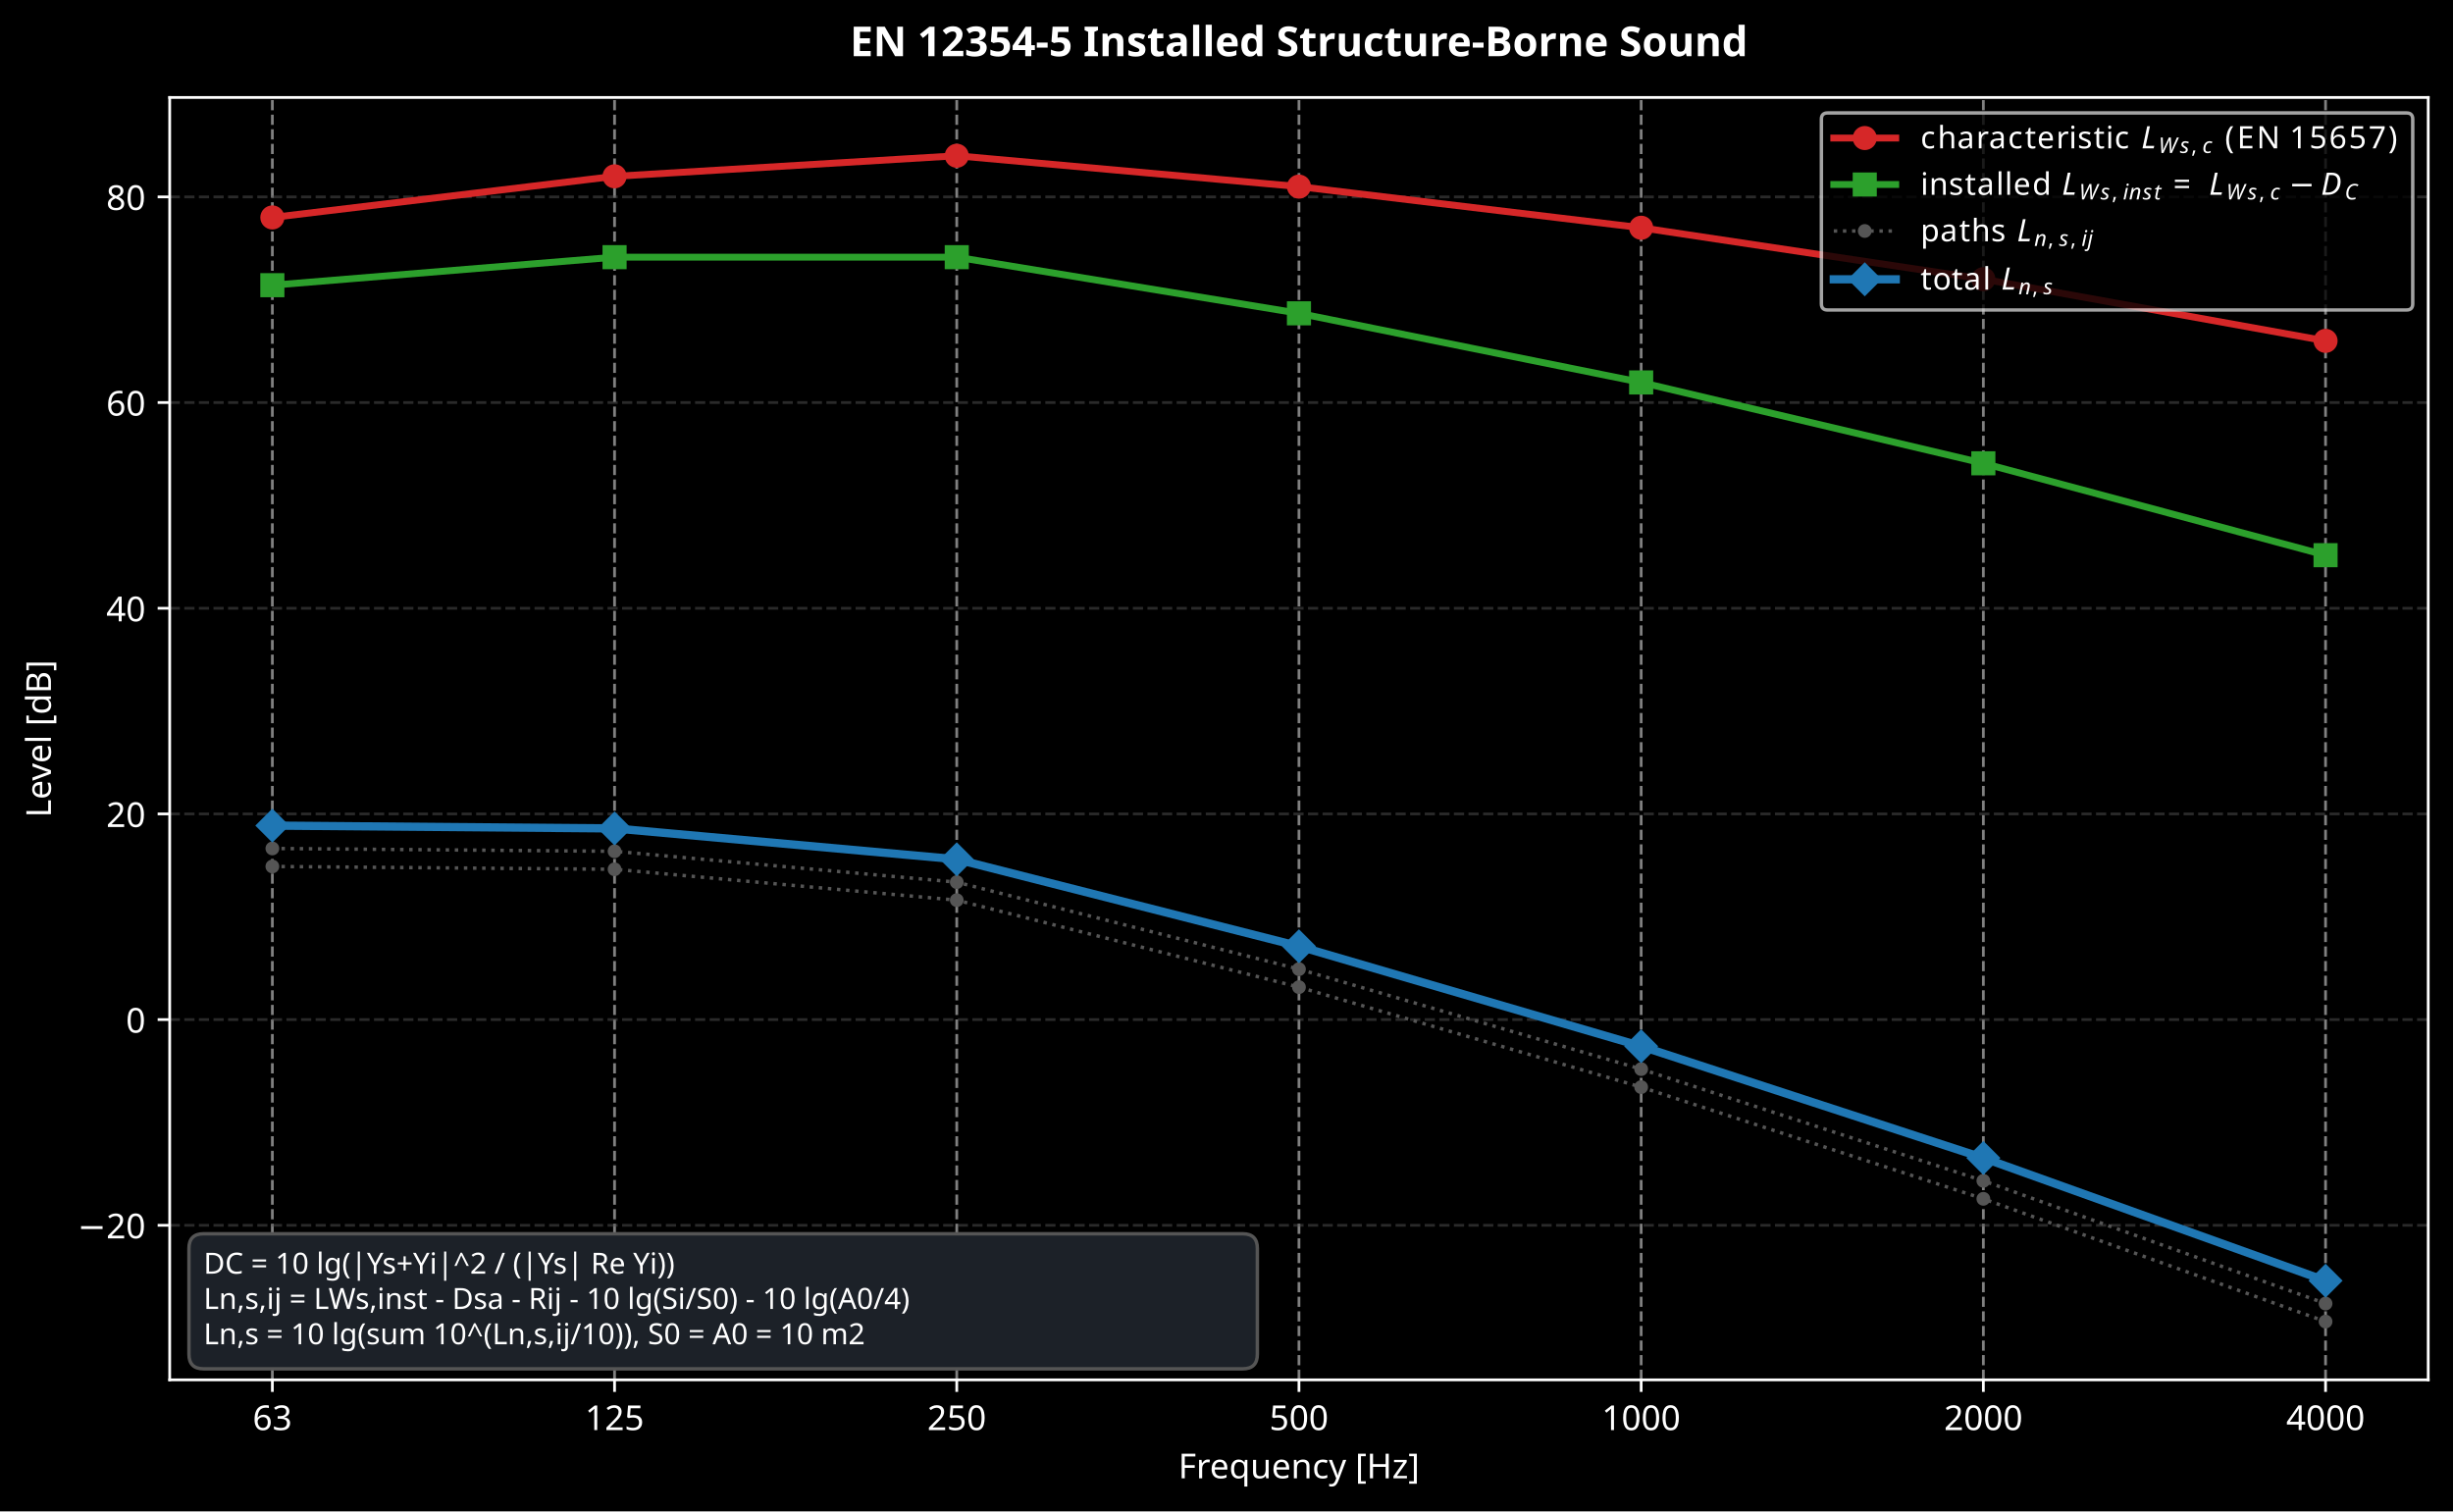
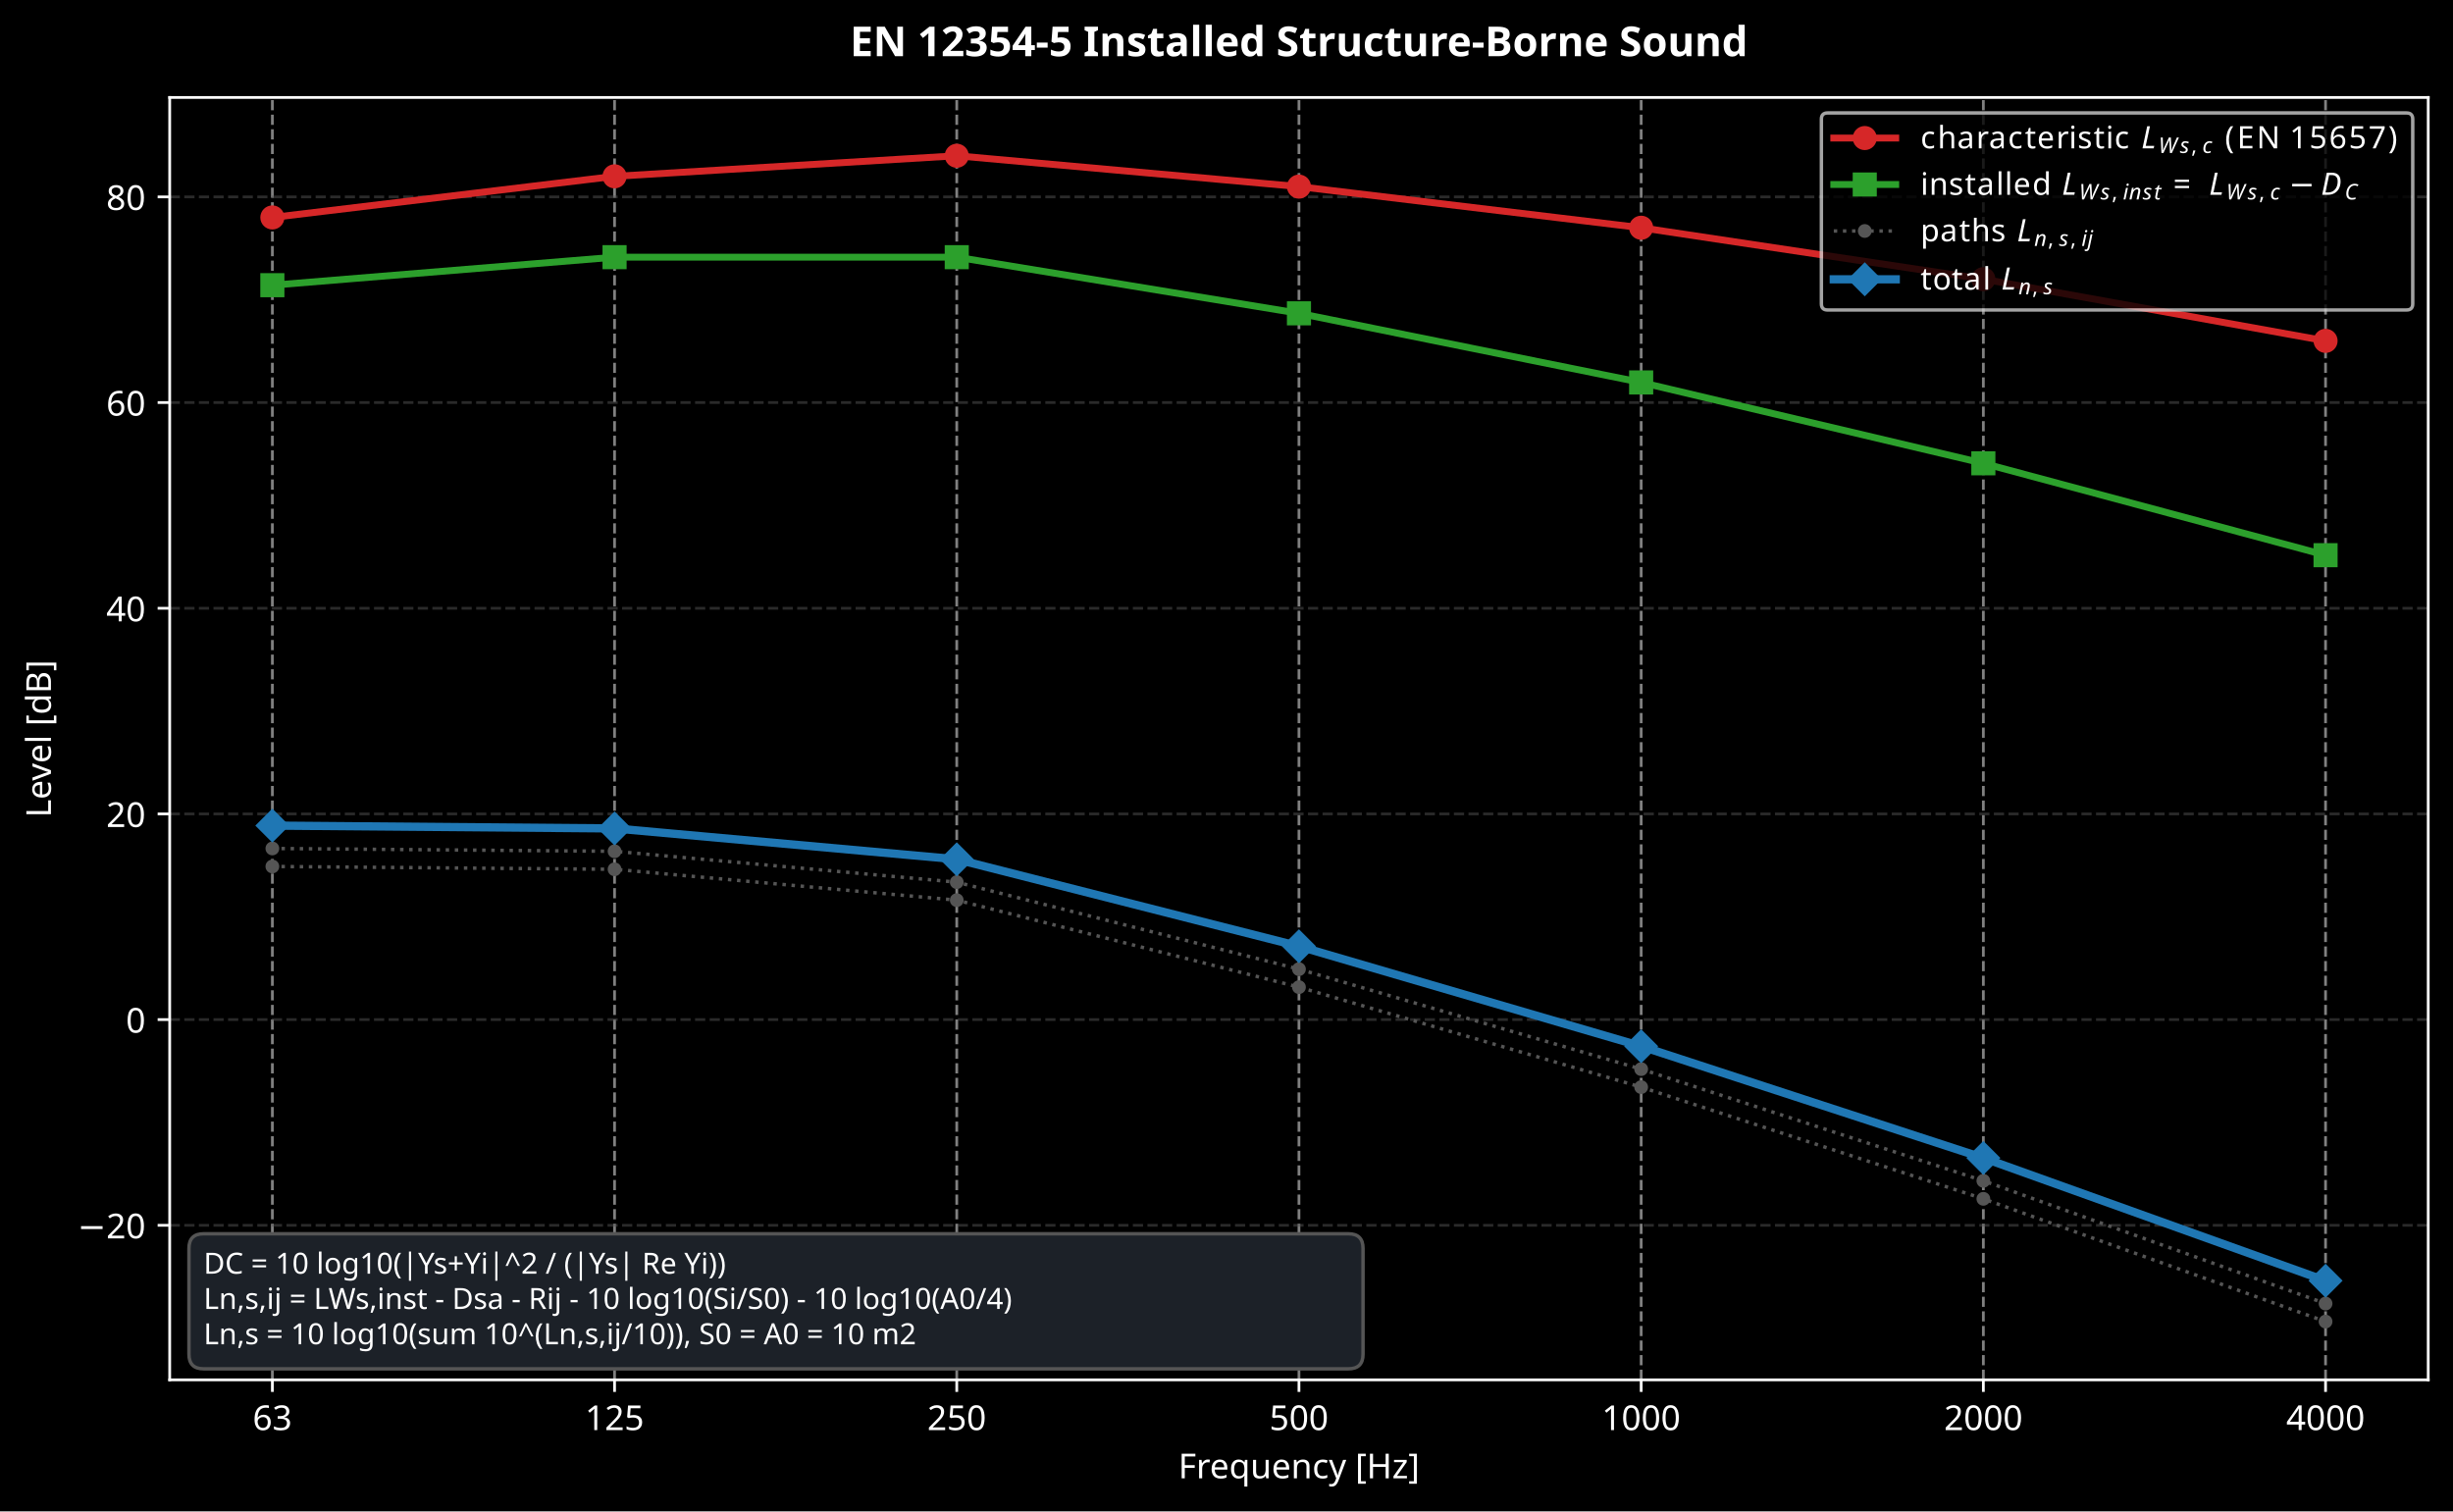
<svg xmlns="http://www.w3.org/2000/svg" xmlns:xlink="http://www.w3.org/1999/xlink" width="712.703pt" height="439.117pt" viewBox="0 0 712.703 439.117" version="1.1">
  <defs>
    <style type="text/css">*{stroke-linejoin: round; stroke-linecap: butt}</style>
  </defs>
  <g id="figure_1">
    <g id="patch_1">
      <path d="M 0 439.117  L 712.703 439.117  L 712.703 0  L 0 0  z " />
    </g>
    <g id="axes_1">
      <g id="patch_2">
        <path d="M 49.305 400.916  L 705.503 400.916  L 705.503 28.318  L 49.305 28.318  z " />
      </g>
      <g id="matplotlib.axis_1">
        <g id="xtick_1">
          <g id="line2d_1">
            <path d="M 79.133 400.916  L 79.133 28.318  " clip-path="url(#p5253ba61f9)" style="fill: none; stroke-dasharray: 2.96,1.28; stroke-dashoffset: 0; stroke: #ffffff; stroke-opacity: 0.5; stroke-width: 0.8" />
          </g>
          <g id="line2d_2">
            <defs>
              <path id="m8d14ee1197" d="M 0 0  L 0 3.5  " style="stroke: #ffffff; stroke-width: 0.8" />
            </defs>
            <g>
              <use xlink:href="#m8d14ee1197" x="79.133" y="400.916" style="fill: #ffffff; stroke: #ffffff; stroke-width: 0.8" />
            </g>
          </g>
          <g id="text_1">
            <text style="font-size: 10px; font-family: sans-serif; text-anchor: middle; fill: #ffffff" x="79.133" y="415.513" transform="rotate(-0 79.13263 415.5134)">63</text>
          </g>
        </g>
        <g id="xtick_2">
          <g id="line2d_3">
            <path d="M 178.557 400.916  L 178.557 28.318  " clip-path="url(#p5253ba61f9)" style="fill: none; stroke-dasharray: 2.96,1.28; stroke-dashoffset: 0; stroke: #ffffff; stroke-opacity: 0.5; stroke-width: 0.8" />
          </g>
          <g id="line2d_4">
            <g>
              <use xlink:href="#m8d14ee1197" x="178.557" y="400.916" style="fill: #ffffff; stroke: #ffffff; stroke-width: 0.8" />
            </g>
          </g>
          <g id="text_2">
            <text style="font-size: 10px; font-family: sans-serif; text-anchor: middle; fill: #ffffff" x="178.557" y="415.513" transform="rotate(-0 178.5565 415.5134)">125</text>
          </g>
        </g>
        <g id="xtick_3">
          <g id="line2d_5">
            <path d="M 277.98 400.916  L 277.98 28.318  " clip-path="url(#p5253ba61f9)" style="fill: none; stroke-dasharray: 2.96,1.28; stroke-dashoffset: 0; stroke: #ffffff; stroke-opacity: 0.5; stroke-width: 0.8" />
          </g>
          <g id="line2d_6">
            <g>
              <use xlink:href="#m8d14ee1197" x="277.98" y="400.916" style="fill: #ffffff; stroke: #ffffff; stroke-width: 0.8" />
            </g>
          </g>
          <g id="text_3">
            <text style="font-size: 10px; font-family: sans-serif; text-anchor: middle; fill: #ffffff" x="277.98" y="415.513" transform="rotate(-0 277.9804 415.5134)">250</text>
          </g>
        </g>
        <g id="xtick_4">
          <g id="line2d_7">
            <path d="M 377.404 400.916  L 377.404 28.318  " clip-path="url(#p5253ba61f9)" style="fill: none; stroke-dasharray: 2.96,1.28; stroke-dashoffset: 0; stroke: #ffffff; stroke-opacity: 0.5; stroke-width: 0.8" />
          </g>
          <g id="line2d_8">
            <g>
              <use xlink:href="#m8d14ee1197" x="377.404" y="400.916" style="fill: #ffffff; stroke: #ffffff; stroke-width: 0.8" />
            </g>
          </g>
          <g id="text_4">
            <text style="font-size: 10px; font-family: sans-serif; text-anchor: middle; fill: #ffffff" x="377.404" y="415.513" transform="rotate(-0 377.4043 415.5134)">500</text>
          </g>
        </g>
        <g id="xtick_5">
          <g id="line2d_9">
            <path d="M 476.828 400.916  L 476.828 28.318  " clip-path="url(#p5253ba61f9)" style="fill: none; stroke-dasharray: 2.96,1.28; stroke-dashoffset: 0; stroke: #ffffff; stroke-opacity: 0.5; stroke-width: 0.8" />
          </g>
          <g id="line2d_10">
            <g>
              <use xlink:href="#m8d14ee1197" x="476.828" y="400.916" style="fill: #ffffff; stroke: #ffffff; stroke-width: 0.8" />
            </g>
          </g>
          <g id="text_5">
            <text style="font-size: 10px; font-family: sans-serif; text-anchor: middle; fill: #ffffff" x="476.828" y="415.513" transform="rotate(-0 476.8282 415.5134)">1000</text>
          </g>
        </g>
        <g id="xtick_6">
          <g id="line2d_11">
            <path d="M 576.252 400.916  L 576.252 28.318  " clip-path="url(#p5253ba61f9)" style="fill: none; stroke-dasharray: 2.96,1.28; stroke-dashoffset: 0; stroke: #ffffff; stroke-opacity: 0.5; stroke-width: 0.8" />
          </g>
          <g id="line2d_12">
            <g>
              <use xlink:href="#m8d14ee1197" x="576.252" y="400.916" style="fill: #ffffff; stroke: #ffffff; stroke-width: 0.8" />
            </g>
          </g>
          <g id="text_6">
            <text style="font-size: 10px; font-family: sans-serif; text-anchor: middle; fill: #ffffff" x="576.252" y="415.513" transform="rotate(-0 576.2521 415.5134)">2000</text>
          </g>
        </g>
        <g id="xtick_7">
          <g id="line2d_13">
            <path d="M 675.676 400.916  L 675.676 28.318  " clip-path="url(#p5253ba61f9)" style="fill: none; stroke-dasharray: 2.96,1.28; stroke-dashoffset: 0; stroke: #ffffff; stroke-opacity: 0.5; stroke-width: 0.8" />
          </g>
          <g id="line2d_14">
            <g>
              <use xlink:href="#m8d14ee1197" x="675.676" y="400.916" style="fill: #ffffff; stroke: #ffffff; stroke-width: 0.8" />
            </g>
          </g>
          <g id="text_7">
            <text style="font-size: 10px; font-family: sans-serif; text-anchor: middle; fill: #ffffff" x="675.676" y="415.513" transform="rotate(-0 675.676 415.5134)">4000</text>
          </g>
        </g>
        <g id="text_8">
          <text style="font-size: 10px; font-family: sans-serif; text-anchor: middle; fill: #ffffff" x="377.404" y="429.514" transform="rotate(-0 377.4043 429.5142)">Frequency [Hz]</text>
        </g>
      </g>
      <g id="matplotlib.axis_2">
        <g id="ytick_1">
          <g id="line2d_15">
            <path d="M 49.305 356.005  L 705.503 356.005  " clip-path="url(#p5253ba61f9)" style="fill: none; stroke-dasharray: 2.96,1.28; stroke-dashoffset: 0; stroke: #555555; stroke-opacity: 0.5; stroke-width: 0.8" />
          </g>
          <g id="line2d_16">
            <defs>
              <path id="m5e07181663" d="M 0 0  L -3.5 0  " style="stroke: #ffffff; stroke-width: 0.8" />
            </defs>
            <g>
              <use xlink:href="#m5e07181663" x="49.305" y="356.005" style="fill: #ffffff; stroke: #ffffff; stroke-width: 0.8" />
            </g>
          </g>
          <g id="text_9">
            <text style="font-size: 10px; font-family: sans-serif; text-anchor: end; fill: #ffffff" x="42.305" y="359.804" transform="rotate(-0 42.30547 359.8038)">−20</text>
          </g>
        </g>
        <g id="ytick_2">
          <g id="line2d_17">
            <path d="M 49.305 296.245  L 705.503 296.245  " clip-path="url(#p5253ba61f9)" style="fill: none; stroke-dasharray: 2.96,1.28; stroke-dashoffset: 0; stroke: #555555; stroke-opacity: 0.5; stroke-width: 0.8" />
          </g>
          <g id="line2d_18">
            <g>
              <use xlink:href="#m5e07181663" x="49.305" y="296.245" style="fill: #ffffff; stroke: #ffffff; stroke-width: 0.8" />
            </g>
          </g>
          <g id="text_10">
            <text style="font-size: 10px; font-family: sans-serif; text-anchor: end; fill: #ffffff" x="42.305" y="300.044" transform="rotate(-0 42.30547 300.0441)">0</text>
          </g>
        </g>
        <g id="ytick_3">
          <g id="line2d_19">
            <path d="M 49.305 236.486  L 705.503 236.486  " clip-path="url(#p5253ba61f9)" style="fill: none; stroke-dasharray: 2.96,1.28; stroke-dashoffset: 0; stroke: #555555; stroke-opacity: 0.5; stroke-width: 0.8" />
          </g>
          <g id="line2d_20">
            <g>
              <use xlink:href="#m5e07181663" x="49.305" y="236.486" style="fill: #ffffff; stroke: #ffffff; stroke-width: 0.8" />
            </g>
          </g>
          <g id="text_11">
            <text style="font-size: 10px; font-family: sans-serif; text-anchor: end; fill: #ffffff" x="42.305" y="240.284" transform="rotate(-0 42.30547 240.2843)">20</text>
          </g>
        </g>
        <g id="ytick_4">
          <g id="line2d_21">
            <path d="M 49.305 176.726  L 705.503 176.726  " clip-path="url(#p5253ba61f9)" style="fill: none; stroke-dasharray: 2.96,1.28; stroke-dashoffset: 0; stroke: #555555; stroke-opacity: 0.5; stroke-width: 0.8" />
          </g>
          <g id="line2d_22">
            <g>
              <use xlink:href="#m5e07181663" x="49.305" y="176.726" style="fill: #ffffff; stroke: #ffffff; stroke-width: 0.8" />
            </g>
          </g>
          <g id="text_12">
            <text style="font-size: 10px; font-family: sans-serif; text-anchor: end; fill: #ffffff" x="42.305" y="180.525" transform="rotate(-0 42.30547 180.5246)">40</text>
          </g>
        </g>
        <g id="ytick_5">
          <g id="line2d_23">
            <path d="M 49.305 116.966  L 705.503 116.966  " clip-path="url(#p5253ba61f9)" style="fill: none; stroke-dasharray: 2.96,1.28; stroke-dashoffset: 0; stroke: #555555; stroke-opacity: 0.5; stroke-width: 0.8" />
          </g>
          <g id="line2d_24">
            <g>
              <use xlink:href="#m5e07181663" x="49.305" y="116.966" style="fill: #ffffff; stroke: #ffffff; stroke-width: 0.8" />
            </g>
          </g>
          <g id="text_13">
            <text style="font-size: 10px; font-family: sans-serif; text-anchor: end; fill: #ffffff" x="42.305" y="120.765" transform="rotate(-0 42.30547 120.7649)">60</text>
          </g>
        </g>
        <g id="ytick_6">
          <g id="line2d_25">
            <path d="M 49.305 57.206  L 705.503 57.206  " clip-path="url(#p5253ba61f9)" style="fill: none; stroke-dasharray: 2.96,1.28; stroke-dashoffset: 0; stroke: #555555; stroke-opacity: 0.5; stroke-width: 0.8" />
          </g>
          <g id="line2d_26">
            <g>
              <use xlink:href="#m5e07181663" x="49.305" y="57.206" style="fill: #ffffff; stroke: #ffffff; stroke-width: 0.8" />
            </g>
          </g>
          <g id="text_14">
            <text style="font-size: 10px; font-family: sans-serif; text-anchor: end; fill: #ffffff" x="42.305" y="61.005" transform="rotate(-0 42.30547 61.00516)">80</text>
          </g>
        </g>
        <g id="text_15">
          <text style="font-size: 10px; font-family: sans-serif; text-anchor: middle; fill: #ffffff" x="14.798" y="214.617" transform="rotate(-90 14.79844 214.617)">Level [dB]</text>
        </g>
      </g>
      <g id="line2d_27">
        <path d="M 79.133 63.182  L 178.557 51.23  L 277.98 45.254  L 377.404 54.218  L 476.828 66.17  L 576.252 81.11  L 675.676 99.038  " clip-path="url(#p5253ba61f9)" style="fill: none; stroke: #d62728; stroke-width: 2; stroke-linecap: square" />
        <defs>
          <path id="mc99916e8d1" d="M 0 3  C 0.796 3 1.559 2.684 2.121 2.121  C 2.684 1.559 3 0.796 3 0  C 3 -0.796 2.684 -1.559 2.121 -2.121  C 1.559 -2.684 0.796 -3 0 -3  C -0.796 -3 -1.559 -2.684 -2.121 -2.121  C -2.684 -1.559 -3 -0.796 -3 0  C -3 0.796 -2.684 1.559 -2.121 2.121  C -1.559 2.684 -0.796 3 0 3  z " style="stroke: #d62728" />
        </defs>
        <g clip-path="url(#p5253ba61f9)">
          <use xlink:href="#mc99916e8d1" x="79.133" y="63.182" style="fill: #d62728; stroke: #d62728" />
          <use xlink:href="#mc99916e8d1" x="178.557" y="51.23" style="fill: #d62728; stroke: #d62728" />
          <use xlink:href="#mc99916e8d1" x="277.98" y="45.254" style="fill: #d62728; stroke: #d62728" />
          <use xlink:href="#mc99916e8d1" x="377.404" y="54.218" style="fill: #d62728; stroke: #d62728" />
          <use xlink:href="#mc99916e8d1" x="476.828" y="66.17" style="fill: #d62728; stroke: #d62728" />
          <use xlink:href="#mc99916e8d1" x="576.252" y="81.11" style="fill: #d62728; stroke: #d62728" />
          <use xlink:href="#mc99916e8d1" x="675.676" y="99.038" style="fill: #d62728; stroke: #d62728" />
        </g>
      </g>
      <g id="line2d_28">
        <path d="M 79.133 82.863  L 178.557 74.721  L 277.98 74.725  L 377.404 91.036  L 476.828 111.119  L 576.252 134.611  L 675.676 161.309  " clip-path="url(#p5253ba61f9)" style="fill: none; stroke: #2ca02c; stroke-width: 2; stroke-linecap: square" />
        <defs>
          <path id="m17eb9bc728" d="M -3 3  L 3 3  L 3 -3  L -3 -3  z " style="stroke: #2ca02c; stroke-linejoin: miter" />
        </defs>
        <g clip-path="url(#p5253ba61f9)">
          <use xlink:href="#m17eb9bc728" x="79.133" y="82.863" style="fill: #2ca02c; stroke: #2ca02c; stroke-linejoin: miter" />
          <use xlink:href="#m17eb9bc728" x="178.557" y="74.721" style="fill: #2ca02c; stroke: #2ca02c; stroke-linejoin: miter" />
          <use xlink:href="#m17eb9bc728" x="277.98" y="74.725" style="fill: #2ca02c; stroke: #2ca02c; stroke-linejoin: miter" />
          <use xlink:href="#m17eb9bc728" x="377.404" y="91.036" style="fill: #2ca02c; stroke: #2ca02c; stroke-linejoin: miter" />
          <use xlink:href="#m17eb9bc728" x="476.828" y="111.119" style="fill: #2ca02c; stroke: #2ca02c; stroke-linejoin: miter" />
          <use xlink:href="#m17eb9bc728" x="576.252" y="134.611" style="fill: #2ca02c; stroke: #2ca02c; stroke-linejoin: miter" />
          <use xlink:href="#m17eb9bc728" x="675.676" y="161.309" style="fill: #2ca02c; stroke: #2ca02c; stroke-linejoin: miter" />
        </g>
      </g>
      <g id="line2d_29">
        <path d="M 79.133 246.519  L 178.557 247.341  L 277.98 256.309  L 377.404 281.584  L 476.828 310.63  L 576.252 343.086  L 675.676 378.749  " clip-path="url(#p5253ba61f9)" style="fill: none; stroke-dasharray: 1,1.65; stroke-dashoffset: 0; stroke: #555555" />
        <defs>
          <path id="ma4d85e82af" d="M 0 1.5  C 0.398 1.5 0.779 1.342 1.061 1.061  C 1.342 0.779 1.5 0.398 1.5 0  C 1.5 -0.398 1.342 -0.779 1.061 -1.061  C 0.779 -1.342 0.398 -1.5 0 -1.5  C -0.398 -1.5 -0.779 -1.342 -1.061 -1.061  C -1.342 -0.779 -1.5 -0.398 -1.5 0  C -1.5 0.398 -1.342 0.779 -1.061 1.061  C -0.779 1.342 -0.398 1.5 0 1.5  z " style="stroke: #555555" />
        </defs>
        <g clip-path="url(#p5253ba61f9)">
          <use xlink:href="#ma4d85e82af" x="79.133" y="246.519" style="fill: #555555; stroke: #555555" />
          <use xlink:href="#ma4d85e82af" x="178.557" y="247.341" style="fill: #555555; stroke: #555555" />
          <use xlink:href="#ma4d85e82af" x="277.98" y="256.309" style="fill: #555555; stroke: #555555" />
          <use xlink:href="#ma4d85e82af" x="377.404" y="281.584" style="fill: #555555; stroke: #555555" />
          <use xlink:href="#ma4d85e82af" x="476.828" y="310.63" style="fill: #555555; stroke: #555555" />
          <use xlink:href="#ma4d85e82af" x="576.252" y="343.086" style="fill: #555555; stroke: #555555" />
          <use xlink:href="#ma4d85e82af" x="675.676" y="378.749" style="fill: #555555; stroke: #555555" />
        </g>
      </g>
      <g id="line2d_30">
        <path d="M 79.133 251.75  L 178.557 252.572  L 277.98 261.539  L 377.404 286.815  L 476.828 315.861  L 576.252 348.317  L 675.676 383.98  " clip-path="url(#p5253ba61f9)" style="fill: none; stroke-dasharray: 1,1.65; stroke-dashoffset: 0; stroke: #555555" />
        <g clip-path="url(#p5253ba61f9)">
          <use xlink:href="#ma4d85e82af" x="79.133" y="251.75" style="fill: #555555; stroke: #555555" />
          <use xlink:href="#ma4d85e82af" x="178.557" y="252.572" style="fill: #555555; stroke: #555555" />
          <use xlink:href="#ma4d85e82af" x="277.98" y="261.539" style="fill: #555555; stroke: #555555" />
          <use xlink:href="#ma4d85e82af" x="377.404" y="286.815" style="fill: #555555; stroke: #555555" />
          <use xlink:href="#ma4d85e82af" x="476.828" y="315.861" style="fill: #555555; stroke: #555555" />
          <use xlink:href="#ma4d85e82af" x="576.252" y="348.317" style="fill: #555555; stroke: #555555" />
          <use xlink:href="#ma4d85e82af" x="675.676" y="383.98" style="fill: #555555; stroke: #555555" />
        </g>
      </g>
      <g id="line2d_31">
        <path d="M 79.133 239.878  L 178.557 240.7  L 277.98 249.668  L 377.404 274.943  L 476.828 303.989  L 576.252 336.445  L 675.676 372.108  " clip-path="url(#p5253ba61f9)" style="fill: none; stroke: #1f77b4; stroke-width: 2.4; stroke-linecap: square" />
        <defs>
          <path id="mda33bb53f1" d="M -0 4.243  L 4.243 0  L 0 -4.243  L -4.243 -0  z " style="stroke: #1f77b4; stroke-linejoin: miter" />
        </defs>
        <g clip-path="url(#p5253ba61f9)">
          <use xlink:href="#mda33bb53f1" x="79.133" y="239.878" style="fill: #1f77b4; stroke: #1f77b4; stroke-linejoin: miter" />
          <use xlink:href="#mda33bb53f1" x="178.557" y="240.7" style="fill: #1f77b4; stroke: #1f77b4; stroke-linejoin: miter" />
          <use xlink:href="#mda33bb53f1" x="277.98" y="249.668" style="fill: #1f77b4; stroke: #1f77b4; stroke-linejoin: miter" />
          <use xlink:href="#mda33bb53f1" x="377.404" y="274.943" style="fill: #1f77b4; stroke: #1f77b4; stroke-linejoin: miter" />
          <use xlink:href="#mda33bb53f1" x="476.828" y="303.989" style="fill: #1f77b4; stroke: #1f77b4; stroke-linejoin: miter" />
          <use xlink:href="#mda33bb53f1" x="576.252" y="336.445" style="fill: #1f77b4; stroke: #1f77b4; stroke-linejoin: miter" />
          <use xlink:href="#mda33bb53f1" x="675.676" y="372.108" style="fill: #1f77b4; stroke: #1f77b4; stroke-linejoin: miter" />
        </g>
      </g>
      <g id="patch_3">
        <path d="M 49.305 400.916  L 49.305 28.318  " style="fill: none; stroke: #ffffff; stroke-width: 0.8; stroke-linejoin: miter; stroke-linecap: square" />
      </g>
      <g id="patch_4">
        <path d="M 705.503 400.916  L 705.503 28.318  " style="fill: none; stroke: #ffffff; stroke-width: 0.8; stroke-linejoin: miter; stroke-linecap: square" />
      </g>
      <g id="patch_5">
        <path d="M 49.305 400.916  L 705.503 400.916  " style="fill: none; stroke: #ffffff; stroke-width: 0.8; stroke-linejoin: miter; stroke-linecap: square" />
      </g>
      <g id="patch_6">
        <path d="M 49.305 28.318  L 705.503 28.318  " style="fill: none; stroke: #ffffff; stroke-width: 0.8; stroke-linejoin: miter; stroke-linecap: square" />
      </g>
      <g id="text_16">
        <g id="patch_7">
-           <path d="M 59.148 397.714  L 361.067 397.714  Q 365.317 397.714 365.317 393.464  L 365.317 362.721  Q 365.317 358.471 361.067 358.471  L 59.148 358.471  Q 54.898 358.471 54.898 362.721  L 54.898 393.464  Q 54.898 397.714 59.148 397.714  z " style="fill: #1c2128; stroke: #555555; stroke-linejoin: miter" />
-         </g>
-         <text style="font-size: 8.5px; font-family: sans-serif; fill: #ffffff" transform="translate(59.14843 370.076)">DC = 10 lg(|Ys+Yi|^2 / (|Ys| Re Yi))</text>
-         <text style="font-size: 8.5px; font-family: sans-serif; fill: #ffffff" transform="translate(59.14843 380.3235)">Ln,s,ij = LWs,inst - Dsa - Rij - 10 lg(Si/S0) - 10 lg(A0/4)</text>
-         <text style="font-size: 8.5px; font-family: sans-serif; fill: #ffffff" transform="translate(59.14843 390.571)">Ln,s = 10 lg(sum 10^(Ln,s,ij/10)),  S0 = A0 = 10 m2</text>
+           <path d="M 59.148 397.714  L 391.771 397.714  Q 396.021 397.714 396.021 393.464  L 396.021 362.721  Q 396.021 358.471 391.771 358.471  L 59.148 358.471  Q 54.898 358.471 54.898 362.721  L 54.898 393.464  Q 54.898 397.714 59.148 397.714  z " style="fill: #1c2128; stroke: #555555; stroke-linejoin: miter" />
+         </g>
+         <text style="font-size: 8.5px; font-family: sans-serif; fill: #ffffff" transform="translate(59.14843 370.076)">DC = 10 log10(|Ys+Yi|^2 / (|Ys| Re Yi))</text>
+         <text style="font-size: 8.5px; font-family: sans-serif; fill: #ffffff" transform="translate(59.14843 380.3235)">Ln,s,ij = LWs,inst - Dsa - Rij - 10 log10(Si/S0) - 10 log10(A0/4)</text>
+         <text style="font-size: 8.5px; font-family: sans-serif; fill: #ffffff" transform="translate(59.14843 390.571)">Ln,s = 10 log10(sum 10^(Ln,s,ij/10)),  S0 = A0 = 10 m2</text>
      </g>
      <g id="text_17">
        <text style="font-weight: 700; font-size: 12px; font-family: sans-serif; text-anchor: middle; fill: #ffffff" x="377.404" y="16.318" transform="rotate(-0 377.4043 16.31812)">EN 12354-5 Installed Structure-Borne Sound</text>
      </g>
      <g id="legend_1">
        <g id="patch_8">
          <path d="M 530.993 90.064  L 699.203 90.064  Q 701.003 90.064 701.003 88.264  L 701.003 34.618  Q 701.003 32.818 699.203 32.818  L 530.993 32.818  Q 529.193 32.818 529.193 34.618  L 529.193 88.264  Q 529.193 90.064 530.993 90.064  z " style="opacity: 0.8; stroke: #cccccc; stroke-linejoin: miter" />
        </g>
        <g id="line2d_32">
          <path d="M 532.793 40.108  L 541.793 40.108  L 550.793 40.108  " style="fill: none; stroke: #d62728; stroke-width: 2; stroke-linecap: square" />
          <g>
            <use xlink:href="#mc99916e8d1" x="541.793" y="40.108" style="fill: #d62728; stroke: #d62728" />
          </g>
        </g>
        <g id="text_18">
          <g style="fill: #ffffff" transform="translate(557.9931 43.25812)">
            <text>
              <tspan x="0" y="-0.156" style="font-size: 9px; font-family: sans-serif; fill: #ffffff">c</tspan>
              <tspan x="4.948" y="-0.156" style="font-size: 9px; font-family: sans-serif; fill: #ffffff">h</tspan>
              <tspan x="10.652" y="-0.156" style="font-size: 9px; font-family: sans-serif; fill: #ffffff">a</tspan>
              <tspan x="16.167" y="-0.156" style="font-size: 9px; font-family: sans-serif; fill: #ffffff">r</tspan>
              <tspan x="19.868" y="-0.156" style="font-size: 9px; font-family: sans-serif; fill: #ffffff">a</tspan>
              <tspan x="25.383" y="-0.156" style="font-size: 9px; font-family: sans-serif; fill: #ffffff">c</tspan>
              <tspan x="30.331" y="-0.156" style="font-size: 9px; font-family: sans-serif; fill: #ffffff">t</tspan>
              <tspan x="33.86" y="-0.156" style="font-size: 9px; font-family: sans-serif; fill: #ffffff">e</tspan>
              <tspan x="39.397" y="-0.156" style="font-size: 9px; font-family: sans-serif; fill: #ffffff">r</tspan>
              <tspan x="43.097" y="-0.156" style="font-size: 9px; font-family: sans-serif; fill: #ffffff">i</tspan>
              <tspan x="45.598" y="-0.156" style="font-size: 9px; font-family: sans-serif; fill: #ffffff">s</tspan>
              <tspan x="50.287" y="-0.156" style="font-size: 9px; font-family: sans-serif; fill: #ffffff">t</tspan>
              <tspan x="53.815" y="-0.156" style="font-size: 9px; font-family: sans-serif; fill: #ffffff">i</tspan>
              <tspan x="56.316" y="-0.156" style="font-size: 9px; font-family: sans-serif; fill: #ffffff">c</tspan>
              <tspan x="61.264" y="-0.156" style="font-size: 9px; font-family: sans-serif; fill: #ffffff"> </tspan>
              <tspan x="85.591" y="-0.156" style="font-size: 9px; font-family: sans-serif; fill: #ffffff"> </tspan>
              <tspan x="88.451" y="-0.156" style="font-size: 9px; font-family: sans-serif; fill: #ffffff">(</tspan>
              <tspan x="91.963" y="-0.156" style="font-size: 9px; font-family: sans-serif; fill: #ffffff">E</tspan>
              <tspan x="97.649" y="-0.156" style="font-size: 9px; font-family: sans-serif; fill: #ffffff">N</tspan>
              <tspan x="104.382" y="-0.156" style="font-size: 9px; font-family: sans-serif; fill: #ffffff"> </tspan>
              <tspan x="107.242" y="-0.156" style="font-size: 9px; font-family: sans-serif; fill: #ffffff">1</tspan>
              <tspan x="112.968" y="-0.156" style="font-size: 9px; font-family: sans-serif; fill: #ffffff">5</tspan>
              <tspan x="118.695" y="-0.156" style="font-size: 9px; font-family: sans-serif; fill: #ffffff">6</tspan>
              <tspan x="124.421" y="-0.156" style="font-size: 9px; font-family: sans-serif; fill: #ffffff">5</tspan>
              <tspan x="130.147" y="-0.156" style="font-size: 9px; font-family: sans-serif; fill: #ffffff">7</tspan>
              <tspan x="135.873" y="-0.156" style="font-size: 9px; font-family: sans-serif; fill: #ffffff">)</tspan>
              <tspan x="64.125" y="-0.156" style="font-style: oblique; font-size: 9px; font-family: sans-serif; fill: #ffffff">L</tspan>
              <tspan x="69.139" y="1.194" style="font-style: oblique; font-size: 6.3px; font-family: sans-serif; fill: #ffffff">W</tspan>
              <tspan x="75.368" y="1.194" style="font-style: oblique; font-size: 6.3px; font-family: sans-serif; fill: #ffffff">s</tspan>
              <tspan x="81.881" y="1.194" style="font-style: oblique; font-size: 6.3px; font-family: sans-serif; fill: #ffffff">c</tspan>
              <tspan x="78.651" y="1.194" style="font-size: 6.3px; font-family: sans-serif; fill: #ffffff">,</tspan>
            </text>
          </g>
        </g>
        <g id="line2d_33">
          <path d="M 532.793 53.61  L 541.793 53.61  L 550.793 53.61  " style="fill: none; stroke: #2ca02c; stroke-width: 2; stroke-linecap: square" />
          <g>
            <use xlink:href="#m17eb9bc728" x="541.793" y="53.61" style="fill: #2ca02c; stroke: #2ca02c; stroke-linejoin: miter" />
          </g>
        </g>
        <g id="text_19">
          <g style="fill: #ffffff" transform="translate(557.9931 56.76023)">
            <text>
              <tspan x="0" y="-0.156" style="font-size: 9px; font-family: sans-serif; fill: #ffffff">i</tspan>
              <tspan x="2.5" y="-0.156" style="font-size: 9px; font-family: sans-serif; fill: #ffffff">n</tspan>
              <tspan x="8.205" y="-0.156" style="font-size: 9px; font-family: sans-serif; fill: #ffffff">s</tspan>
              <tspan x="12.894" y="-0.156" style="font-size: 9px; font-family: sans-serif; fill: #ffffff">t</tspan>
              <tspan x="16.422" y="-0.156" style="font-size: 9px; font-family: sans-serif; fill: #ffffff">a</tspan>
              <tspan x="21.938" y="-0.156" style="font-size: 9px; font-family: sans-serif; fill: #ffffff">l</tspan>
              <tspan x="24.438" y="-0.156" style="font-size: 9px; font-family: sans-serif; fill: #ffffff">l</tspan>
              <tspan x="26.938" y="-0.156" style="font-size: 9px; font-family: sans-serif; fill: #ffffff">e</tspan>
              <tspan x="32.476" y="-0.156" style="font-size: 9px; font-family: sans-serif; fill: #ffffff">d</tspan>
              <tspan x="38.188" y="-0.156" style="font-size: 9px; font-family: sans-serif; fill: #ffffff"> </tspan>
              <tspan x="70.547" y="-0.156" style="font-size: 9px; font-family: sans-serif; fill: #ffffff"> </tspan>
              <tspan x="73.408" y="-0.156" style="font-size: 9px; font-family: sans-serif; fill: #ffffff">=</tspan>
              <tspan x="80.949" y="-0.156" style="font-size: 9px; font-family: sans-serif; fill: #ffffff"> </tspan>
              <tspan x="107.028" y="-0.156" style="font-size: 9px; font-family: sans-serif; fill: #ffffff">−</tspan>
              <tspan x="41.049" y="-0.156" style="font-style: oblique; font-size: 9px; font-family: sans-serif; fill: #ffffff">L</tspan>
              <tspan x="83.809" y="-0.156" style="font-style: oblique; font-size: 9px; font-family: sans-serif; fill: #ffffff">L</tspan>
              <tspan x="116.323" y="-0.156" style="font-style: oblique; font-size: 9px; font-family: sans-serif; fill: #ffffff">D</tspan>
              <tspan x="46.063" y="1.194" style="font-style: oblique; font-size: 6.3px; font-family: sans-serif; fill: #ffffff">W</tspan>
              <tspan x="52.293" y="1.194" style="font-style: oblique; font-size: 6.3px; font-family: sans-serif; fill: #ffffff">s</tspan>
              <tspan x="58.805" y="1.194" style="font-style: oblique; font-size: 6.3px; font-family: sans-serif; fill: #ffffff">i</tspan>
              <tspan x="60.555" y="1.194" style="font-style: oblique; font-size: 6.3px; font-family: sans-serif; fill: #ffffff">n</tspan>
              <tspan x="64.548" y="1.194" style="font-style: oblique; font-size: 6.3px; font-family: sans-serif; fill: #ffffff">s</tspan>
              <tspan x="67.83" y="1.194" style="font-style: oblique; font-size: 6.3px; font-family: sans-serif; fill: #ffffff">t</tspan>
              <tspan x="88.824" y="1.194" style="font-style: oblique; font-size: 6.3px; font-family: sans-serif; fill: #ffffff">W</tspan>
              <tspan x="95.053" y="1.194" style="font-style: oblique; font-size: 6.3px; font-family: sans-serif; fill: #ffffff">s</tspan>
              <tspan x="101.565" y="1.194" style="font-style: oblique; font-size: 6.3px; font-family: sans-serif; fill: #ffffff">c</tspan>
              <tspan x="123.253" y="1.194" style="font-style: oblique; font-size: 6.3px; font-family: sans-serif; fill: #ffffff">C</tspan>
              <tspan x="55.575" y="1.194" style="font-size: 6.3px; font-family: sans-serif; fill: #ffffff">,</tspan>
              <tspan x="98.335" y="1.194" style="font-size: 6.3px; font-family: sans-serif; fill: #ffffff">,</tspan>
            </text>
          </g>
        </g>
        <g id="line2d_34">
          <path d="M 532.793 67.112  L 541.793 67.112  L 550.793 67.112  " style="fill: none; stroke-dasharray: 1,1.65; stroke-dashoffset: 0; stroke: #555555" />
          <g>
            <use xlink:href="#ma4d85e82af" x="541.793" y="67.112" style="fill: #555555; stroke: #555555" />
          </g>
        </g>
        <g id="text_20">
          <g style="fill: #ffffff" transform="translate(557.9931 70.26234)">
            <text>
              <tspan x="0" y="-0.156" style="font-size: 9px; font-family: sans-serif; fill: #ffffff">p</tspan>
              <tspan x="5.713" y="-0.156" style="font-size: 9px; font-family: sans-serif; fill: #ffffff">a</tspan>
              <tspan x="11.228" y="-0.156" style="font-size: 9px; font-family: sans-serif; fill: #ffffff">t</tspan>
              <tspan x="14.757" y="-0.156" style="font-size: 9px; font-family: sans-serif; fill: #ffffff">h</tspan>
              <tspan x="20.461" y="-0.156" style="font-size: 9px; font-family: sans-serif; fill: #ffffff">s</tspan>
              <tspan x="25.15" y="-0.156" style="font-size: 9px; font-family: sans-serif; fill: #ffffff"> </tspan>
              <tspan x="28.011" y="-0.156" style="font-style: oblique; font-size: 9px; font-family: sans-serif; fill: #ffffff">L</tspan>
              <tspan x="33.025" y="1.194" style="font-style: oblique; font-size: 6.3px; font-family: sans-serif; fill: #ffffff">n</tspan>
              <tspan x="40.248" y="1.194" style="font-style: oblique; font-size: 6.3px; font-family: sans-serif; fill: #ffffff">s</tspan>
              <tspan x="46.76" y="1.194" style="font-style: oblique; font-size: 6.3px; font-family: sans-serif; fill: #ffffff">i</tspan>
              <tspan x="48.51" y="1.194" style="font-style: oblique; font-size: 6.3px; font-family: sans-serif; fill: #ffffff">j</tspan>
              <tspan x="37.018" y="1.194" style="font-size: 6.3px; font-family: sans-serif; fill: #ffffff">,</tspan>
              <tspan x="43.53" y="1.194" style="font-size: 6.3px; font-family: sans-serif; fill: #ffffff">,</tspan>
            </text>
          </g>
        </g>
        <g id="line2d_35">
          <path d="M 532.793 81.152  L 541.793 81.152  L 550.793 81.152  " style="fill: none; stroke: #1f77b4; stroke-width: 2.4; stroke-linecap: square" />
          <g>
            <use xlink:href="#mda33bb53f1" x="541.793" y="81.152" style="fill: #1f77b4; stroke: #1f77b4; stroke-linejoin: miter" />
          </g>
        </g>
        <g id="text_21">
          <g style="fill: #ffffff" transform="translate(557.9931 84.30234)">
            <text>
              <tspan x="0" y="-0.156" style="font-size: 9px; font-family: sans-serif; fill: #ffffff">t</tspan>
              <tspan x="3.529" y="-0.156" style="font-size: 9px; font-family: sans-serif; fill: #ffffff">o</tspan>
              <tspan x="9.035" y="-0.156" style="font-size: 9px; font-family: sans-serif; fill: #ffffff">t</tspan>
              <tspan x="12.564" y="-0.156" style="font-size: 9px; font-family: sans-serif; fill: #ffffff">a</tspan>
              <tspan x="18.079" y="-0.156" style="font-size: 9px; font-family: sans-serif; fill: #ffffff">l</tspan>
              <tspan x="20.58" y="-0.156" style="font-size: 9px; font-family: sans-serif; fill: #ffffff"> </tspan>
              <tspan x="23.44" y="-0.156" style="font-style: oblique; font-size: 9px; font-family: sans-serif; fill: #ffffff">L</tspan>
              <tspan x="28.455" y="1.194" style="font-style: oblique; font-size: 6.3px; font-family: sans-serif; fill: #ffffff">n</tspan>
              <tspan x="35.677" y="1.194" style="font-style: oblique; font-size: 6.3px; font-family: sans-serif; fill: #ffffff">s</tspan>
              <tspan x="32.447" y="1.194" style="font-size: 6.3px; font-family: sans-serif; fill: #ffffff">,</tspan>
            </text>
          </g>
        </g>
      </g>
    </g>
  </g>
  <defs>
    <clipPath id="p5253ba61f9">
      <rect x="49.305" y="28.318" width="656.198" height="372.598" />
    </clipPath>
  </defs>
</svg>
